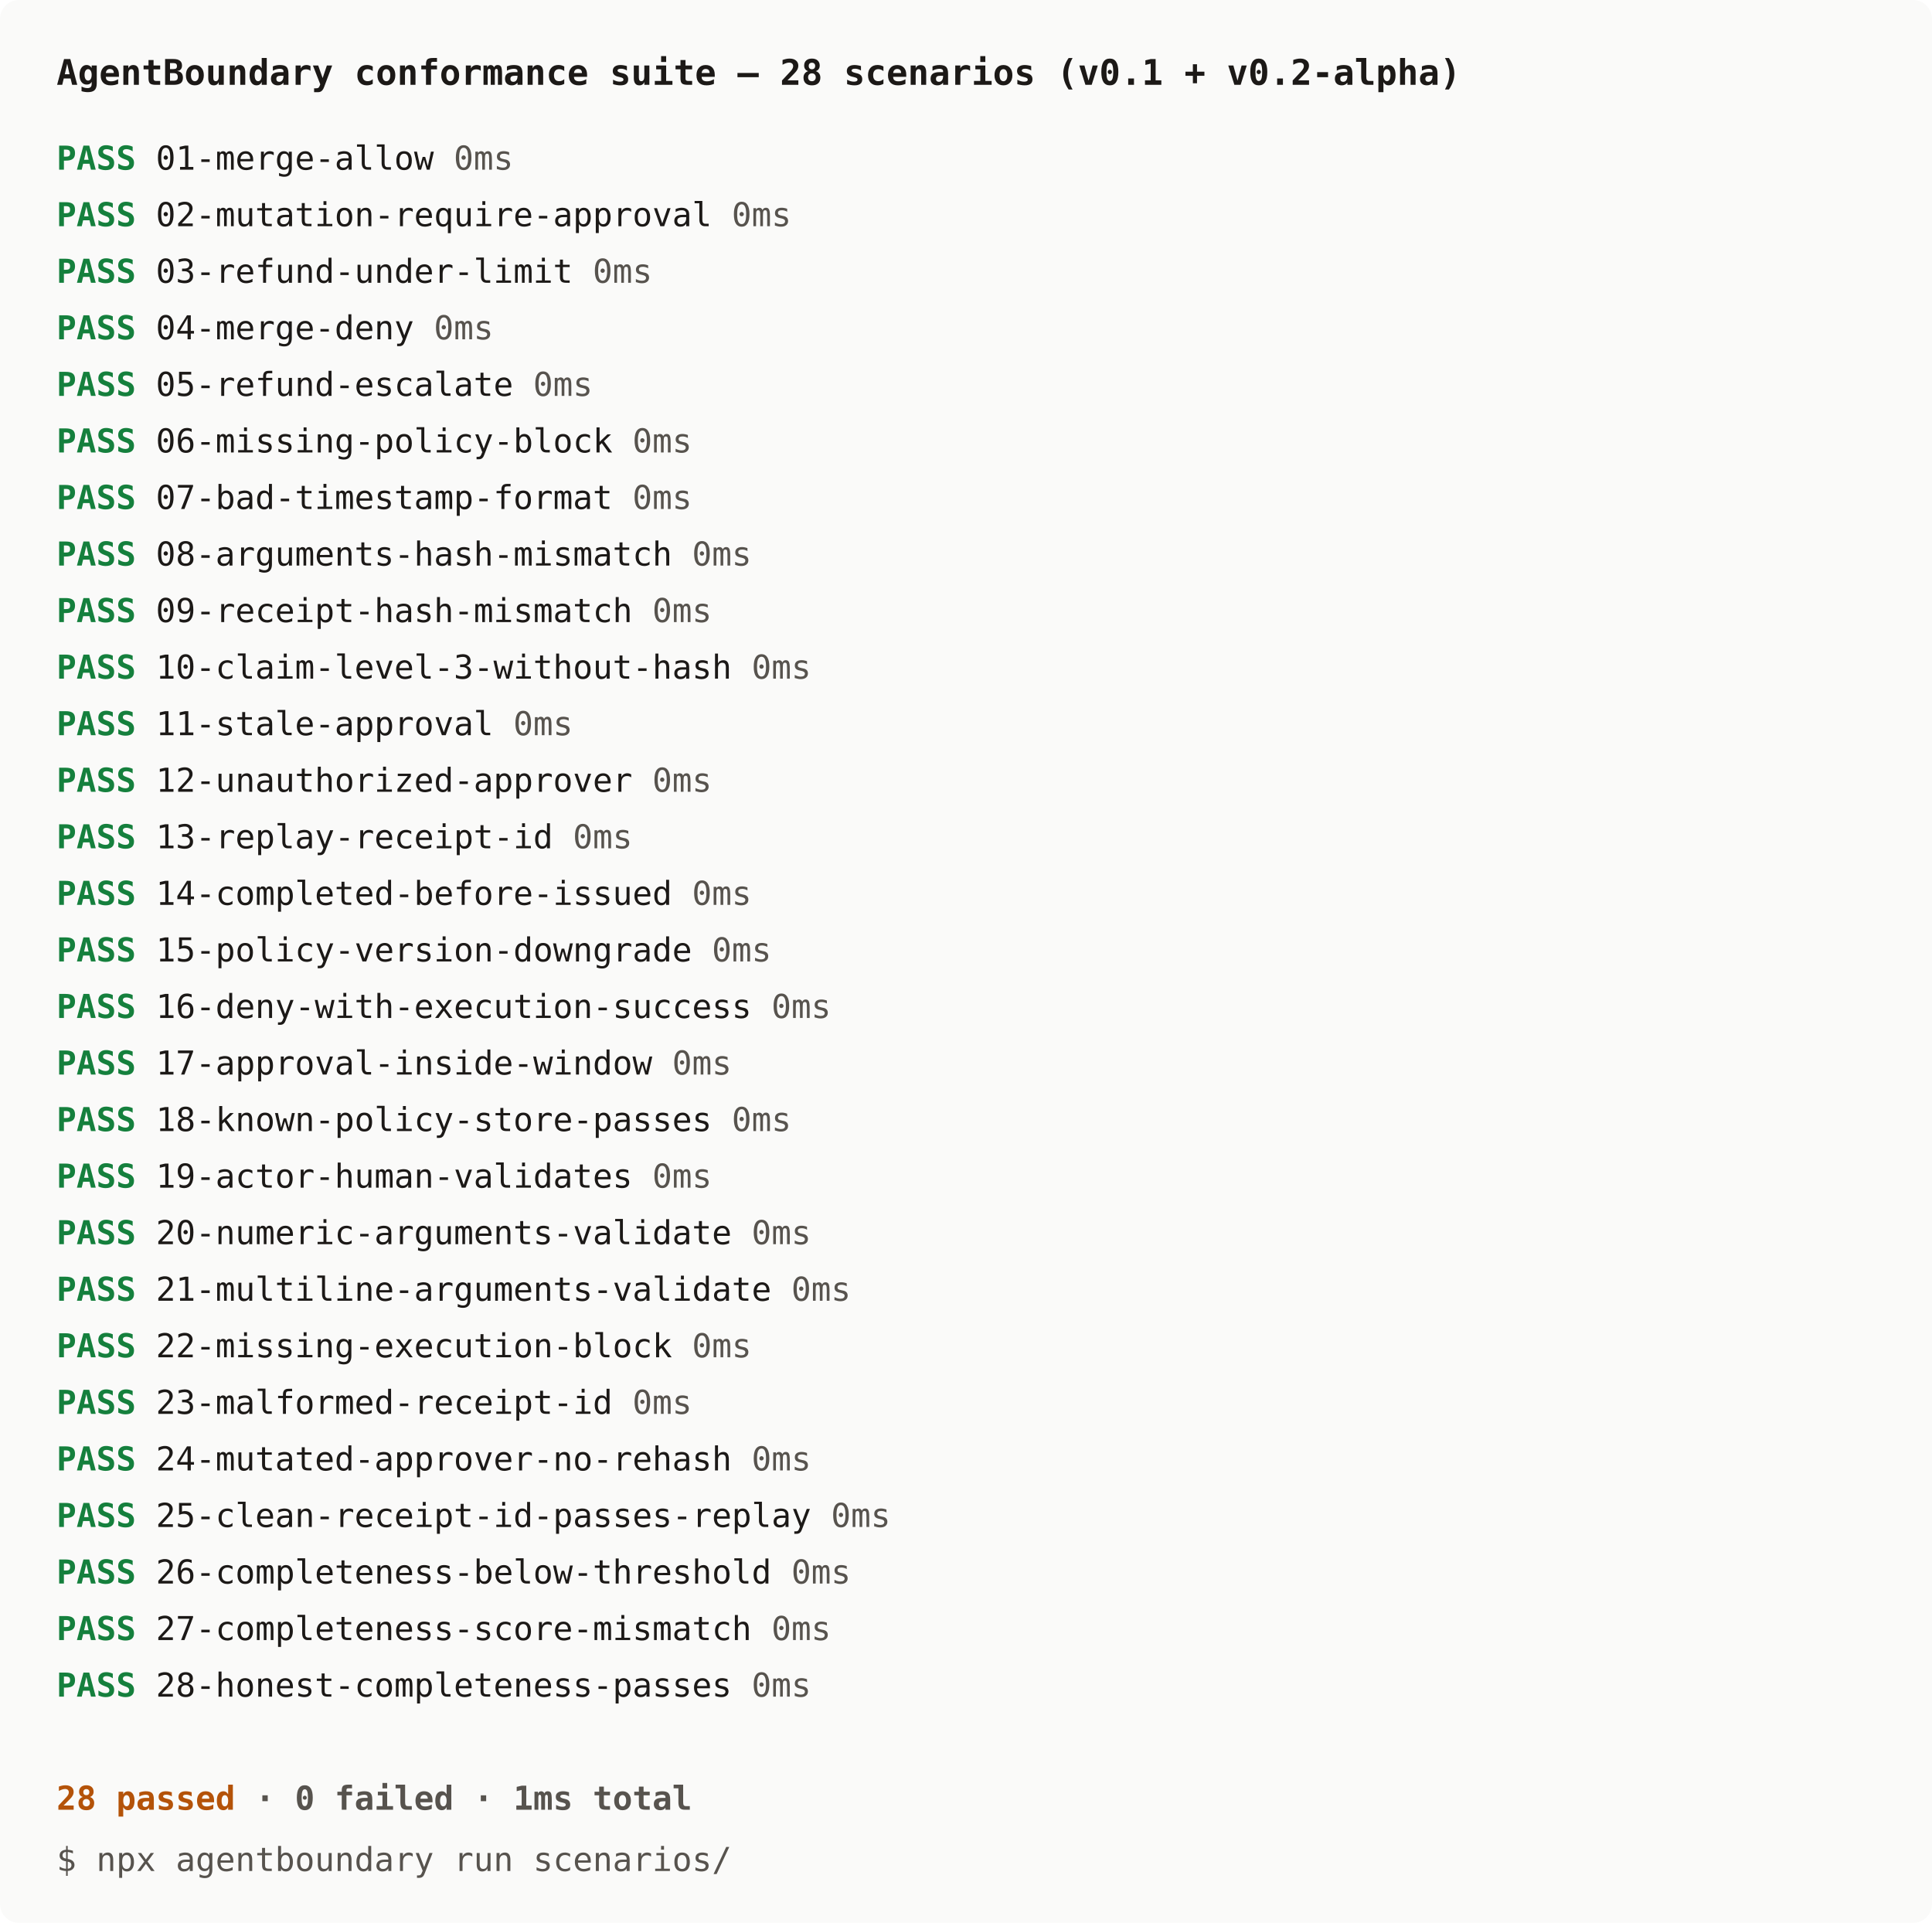
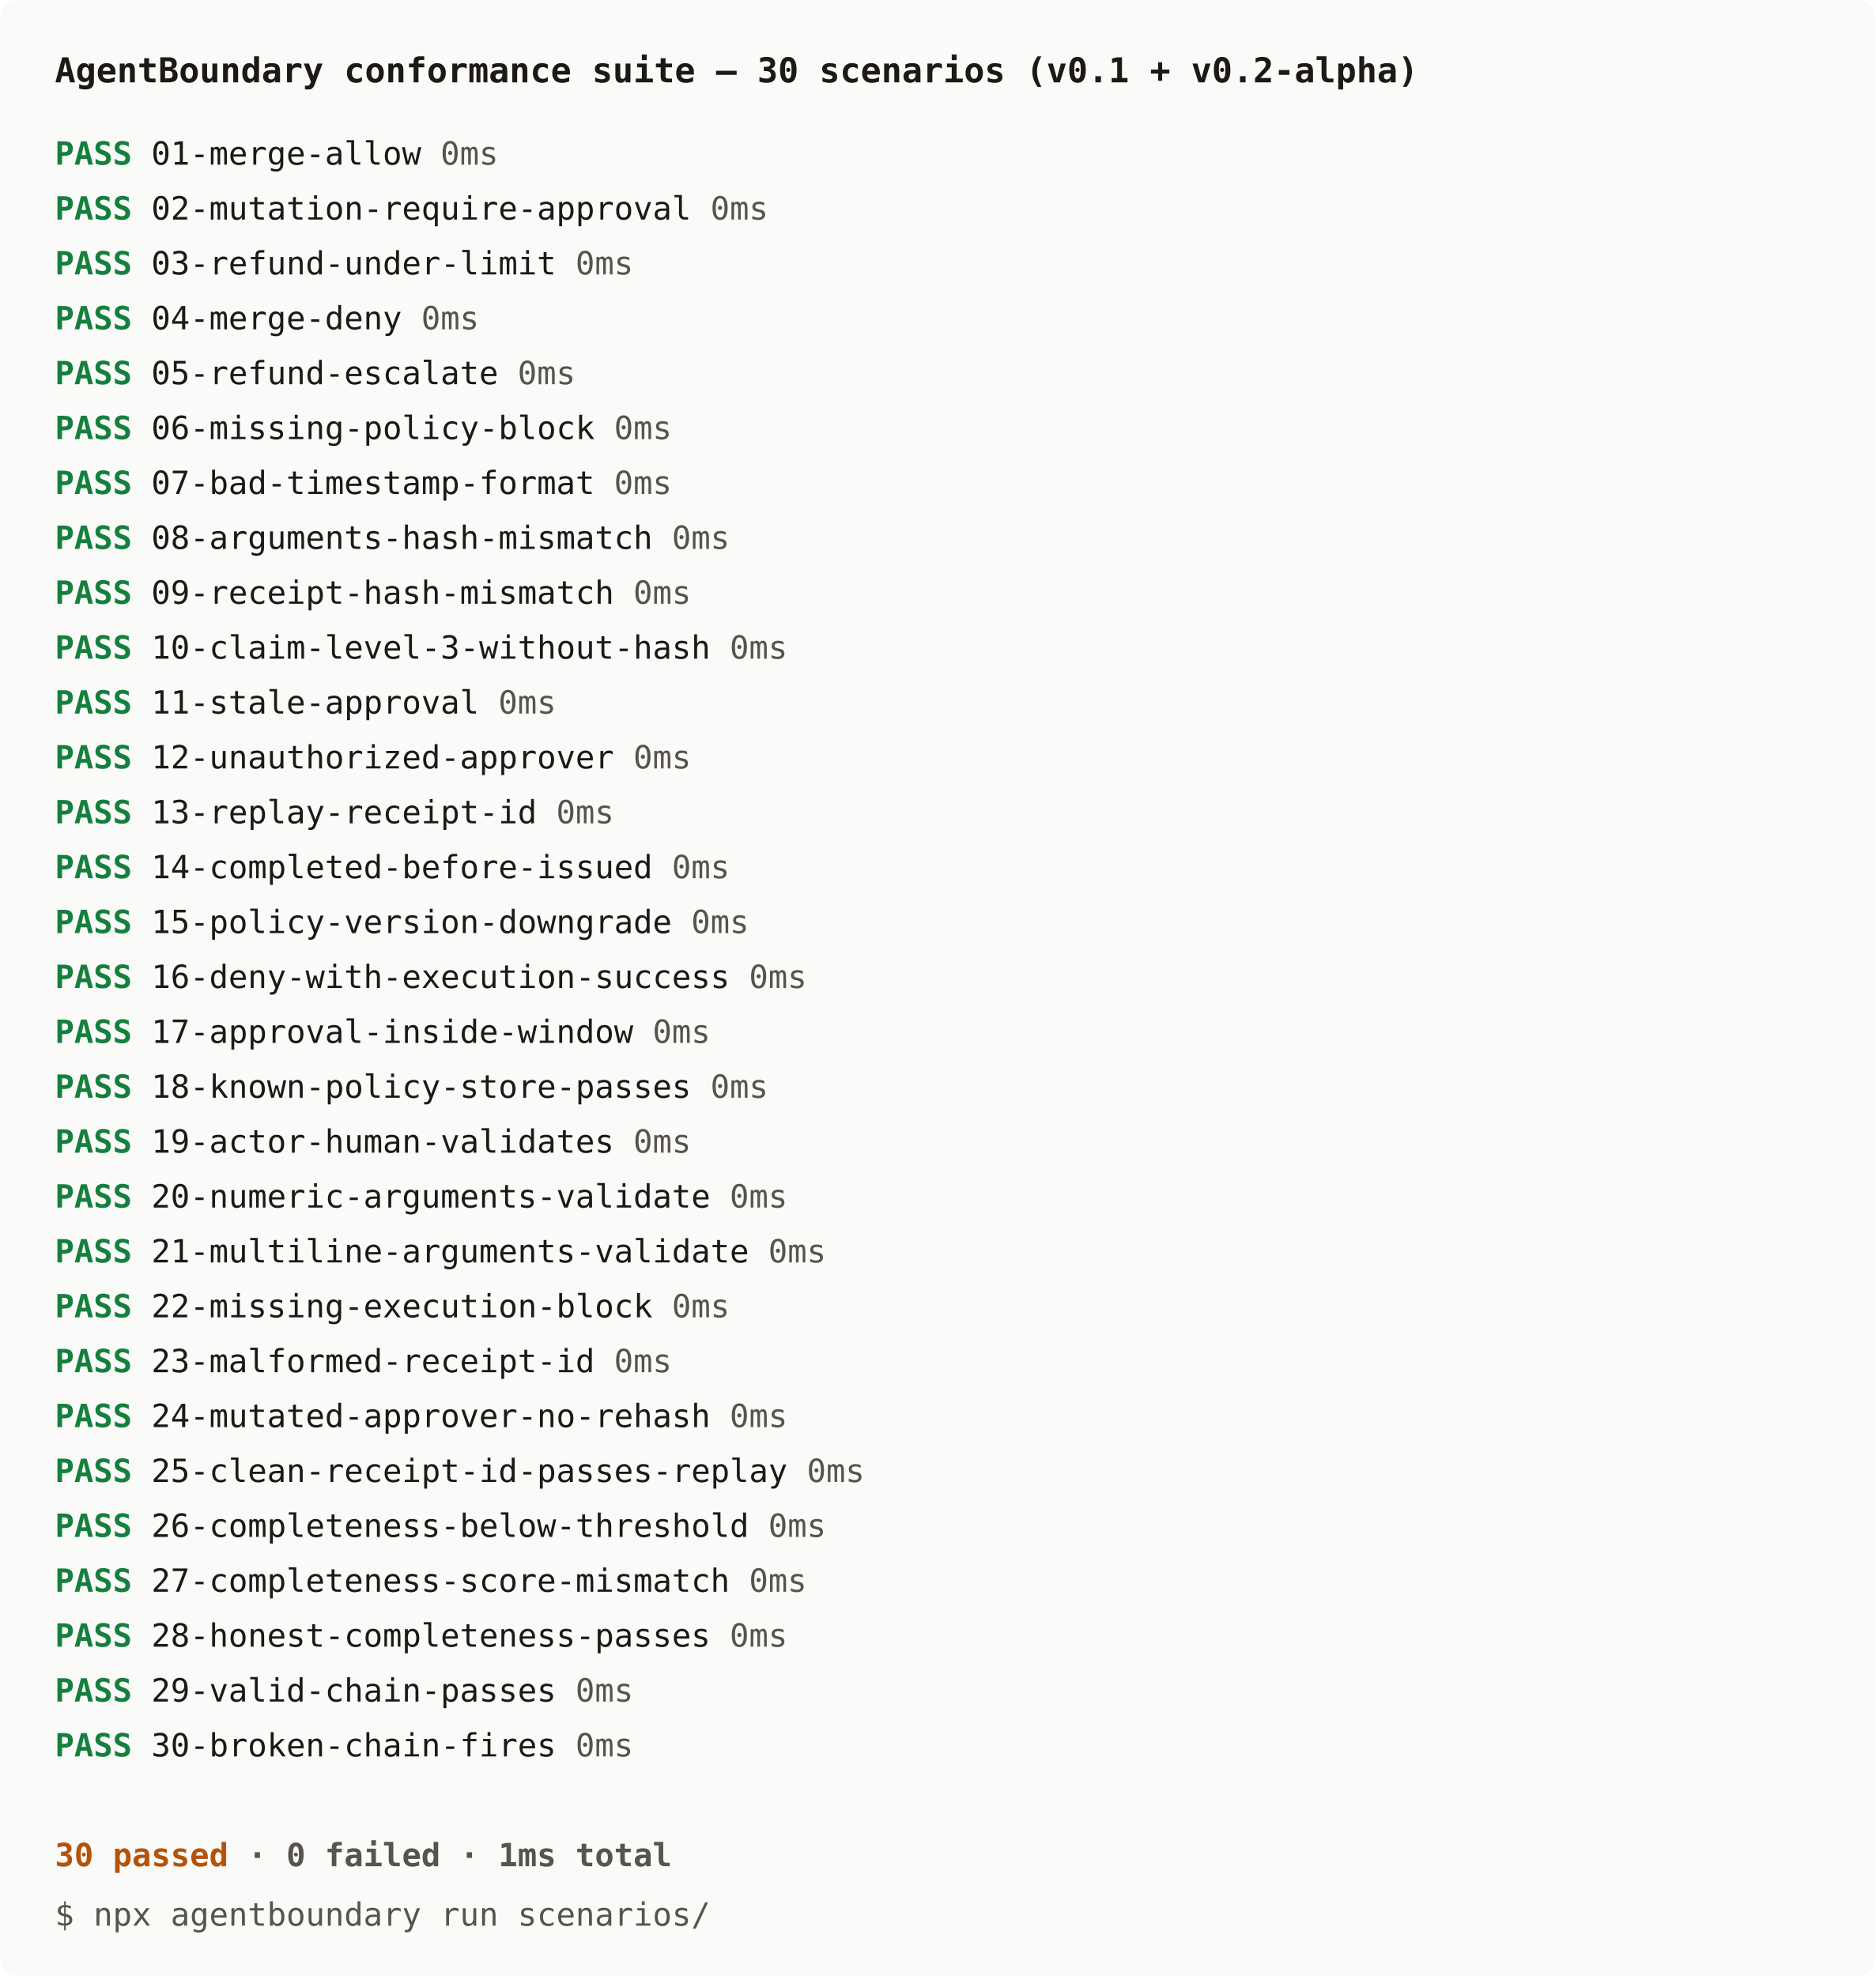
- <svg xmlns="http://www.w3.org/2000/svg" viewBox="0 0 820 816" role="img" aria-label="AgentBoundary v0.1 conformance suite — 28 of 28 scenarios pass">
+ <svg xmlns="http://www.w3.org/2000/svg" viewBox="0 0 820 864" role="img" aria-label="AgentBoundary conformance suite — 30 of 30 scenarios pass">
  <style>
    .bg { fill: #fafaf9; }
    .fg { fill: #1c1917; }
    .muted { fill: #57534e; }
    .pass { fill: #15803d; }
    .accent { fill: #b45309; }
    @media (prefers-color-scheme: dark) {
      .bg { fill: #0c0a09; }
      .fg { fill: #f5f5f4; }
      .muted { fill: #a8a29e; }
      .pass { fill: #4ade80; }
      .accent { fill: #fbbf24; }
    }
    text { font-family: ui-monospace, SFMono-Regular, "SF Mono", Menlo, Monaco, "Cascadia Mono", Consolas, monospace; font-size: 14px; }
    .title { font-size: 15px; font-weight: 600; }
    .footer { font-size: 14px; font-weight: 600; }
  </style>
-   <rect class="bg" width="820" height="816" rx="8" />
-   <text class="fg title" x="24" y="36">AgentBoundary conformance suite — 28 scenarios (v0.1 + v0.2-alpha)</text>
+   <rect class="bg" width="820" height="864" rx="8" />
+   <text class="fg title" x="24" y="36">AgentBoundary conformance suite — 30 scenarios (v0.1 + v0.2-alpha)</text>
  <g transform="translate(24,72)">
    <text y="0">
      <tspan class="pass" font-weight="600">PASS</tspan>
      <tspan class="fg">01-merge-allow</tspan>
      <tspan class="muted">0ms</tspan>
    </text>
    <text y="24">
      <tspan class="pass" font-weight="600">PASS</tspan>
      <tspan class="fg">02-mutation-require-approval</tspan>
      <tspan class="muted">0ms</tspan>
    </text>
    <text y="48">
      <tspan class="pass" font-weight="600">PASS</tspan>
      <tspan class="fg">03-refund-under-limit</tspan>
      <tspan class="muted">0ms</tspan>
    </text>
    <text y="72">
      <tspan class="pass" font-weight="600">PASS</tspan>
      <tspan class="fg">04-merge-deny</tspan>
      <tspan class="muted">0ms</tspan>
    </text>
    <text y="96">
      <tspan class="pass" font-weight="600">PASS</tspan>
      <tspan class="fg">05-refund-escalate</tspan>
      <tspan class="muted">0ms</tspan>
    </text>
    <text y="120">
      <tspan class="pass" font-weight="600">PASS</tspan>
      <tspan class="fg">06-missing-policy-block</tspan>
      <tspan class="muted">0ms</tspan>
    </text>
    <text y="144">
      <tspan class="pass" font-weight="600">PASS</tspan>
      <tspan class="fg">07-bad-timestamp-format</tspan>
      <tspan class="muted">0ms</tspan>
    </text>
    <text y="168">
      <tspan class="pass" font-weight="600">PASS</tspan>
      <tspan class="fg">08-arguments-hash-mismatch</tspan>
      <tspan class="muted">0ms</tspan>
    </text>
    <text y="192">
      <tspan class="pass" font-weight="600">PASS</tspan>
      <tspan class="fg">09-receipt-hash-mismatch</tspan>
      <tspan class="muted">0ms</tspan>
    </text>
    <text y="216">
      <tspan class="pass" font-weight="600">PASS</tspan>
      <tspan class="fg">10-claim-level-3-without-hash</tspan>
      <tspan class="muted">0ms</tspan>
    </text>
    <text y="240">
      <tspan class="pass" font-weight="600">PASS</tspan>
      <tspan class="fg">11-stale-approval</tspan>
      <tspan class="muted">0ms</tspan>
    </text>
    <text y="264">
      <tspan class="pass" font-weight="600">PASS</tspan>
      <tspan class="fg">12-unauthorized-approver</tspan>
      <tspan class="muted">0ms</tspan>
    </text>
    <text y="288">
      <tspan class="pass" font-weight="600">PASS</tspan>
      <tspan class="fg">13-replay-receipt-id</tspan>
      <tspan class="muted">0ms</tspan>
    </text>
    <text y="312">
      <tspan class="pass" font-weight="600">PASS</tspan>
      <tspan class="fg">14-completed-before-issued</tspan>
      <tspan class="muted">0ms</tspan>
    </text>
    <text y="336">
      <tspan class="pass" font-weight="600">PASS</tspan>
      <tspan class="fg">15-policy-version-downgrade</tspan>
      <tspan class="muted">0ms</tspan>
    </text>
    <text y="360">
      <tspan class="pass" font-weight="600">PASS</tspan>
      <tspan class="fg">16-deny-with-execution-success</tspan>
      <tspan class="muted">0ms</tspan>
    </text>
    <text y="384">
      <tspan class="pass" font-weight="600">PASS</tspan>
      <tspan class="fg">17-approval-inside-window</tspan>
      <tspan class="muted">0ms</tspan>
    </text>
    <text y="408">
      <tspan class="pass" font-weight="600">PASS</tspan>
      <tspan class="fg">18-known-policy-store-passes</tspan>
      <tspan class="muted">0ms</tspan>
    </text>
    <text y="432">
      <tspan class="pass" font-weight="600">PASS</tspan>
      <tspan class="fg">19-actor-human-validates</tspan>
      <tspan class="muted">0ms</tspan>
    </text>
    <text y="456">
      <tspan class="pass" font-weight="600">PASS</tspan>
      <tspan class="fg">20-numeric-arguments-validate</tspan>
      <tspan class="muted">0ms</tspan>
    </text>
    <text y="480">
      <tspan class="pass" font-weight="600">PASS</tspan>
      <tspan class="fg">21-multiline-arguments-validate</tspan>
      <tspan class="muted">0ms</tspan>
    </text>
    <text y="504">
      <tspan class="pass" font-weight="600">PASS</tspan>
      <tspan class="fg">22-missing-execution-block</tspan>
      <tspan class="muted">0ms</tspan>
    </text>
    <text y="528">
      <tspan class="pass" font-weight="600">PASS</tspan>
      <tspan class="fg">23-malformed-receipt-id</tspan>
      <tspan class="muted">0ms</tspan>
    </text>
    <text y="552">
      <tspan class="pass" font-weight="600">PASS</tspan>
      <tspan class="fg">24-mutated-approver-no-rehash</tspan>
      <tspan class="muted">0ms</tspan>
    </text>
    <text y="576">
      <tspan class="pass" font-weight="600">PASS</tspan>
      <tspan class="fg">25-clean-receipt-id-passes-replay</tspan>
      <tspan class="muted">0ms</tspan>
    </text>
    <text y="600">
      <tspan class="pass" font-weight="600">PASS</tspan>
      <tspan class="fg">26-completeness-below-threshold</tspan>
      <tspan class="muted">0ms</tspan>
    </text>
    <text y="624">
      <tspan class="pass" font-weight="600">PASS</tspan>
      <tspan class="fg">27-completeness-score-mismatch</tspan>
      <tspan class="muted">0ms</tspan>
    </text>
    <text y="648">
      <tspan class="pass" font-weight="600">PASS</tspan>
      <tspan class="fg">28-honest-completeness-passes</tspan>
      <tspan class="muted">0ms</tspan>
    </text>
+     <text y="672">
+       <tspan class="pass" font-weight="600">PASS</tspan>
+       <tspan class="fg">29-valid-chain-passes</tspan>
+       <tspan class="muted">0ms</tspan>
+     </text>
+     <text y="696">
+       <tspan class="pass" font-weight="600">PASS</tspan>
+       <tspan class="fg">30-broken-chain-fires</tspan>
+       <tspan class="muted">0ms</tspan>
+     </text>
  </g>
-   <text x="24" y="768" class="footer">
-     <tspan class="accent">28 passed</tspan>
+   <text x="24" y="816" class="footer">
+     <tspan class="accent">30 passed</tspan>
    <tspan class="muted">·  0 failed  ·  1ms total</tspan>
  </text>
-   <text x="24" y="794" class="muted" font-size="12">$ npx agentboundary run scenarios/</text>
+   <text x="24" y="842" class="muted" font-size="12">$ npx agentboundary run scenarios/</text>
</svg>
